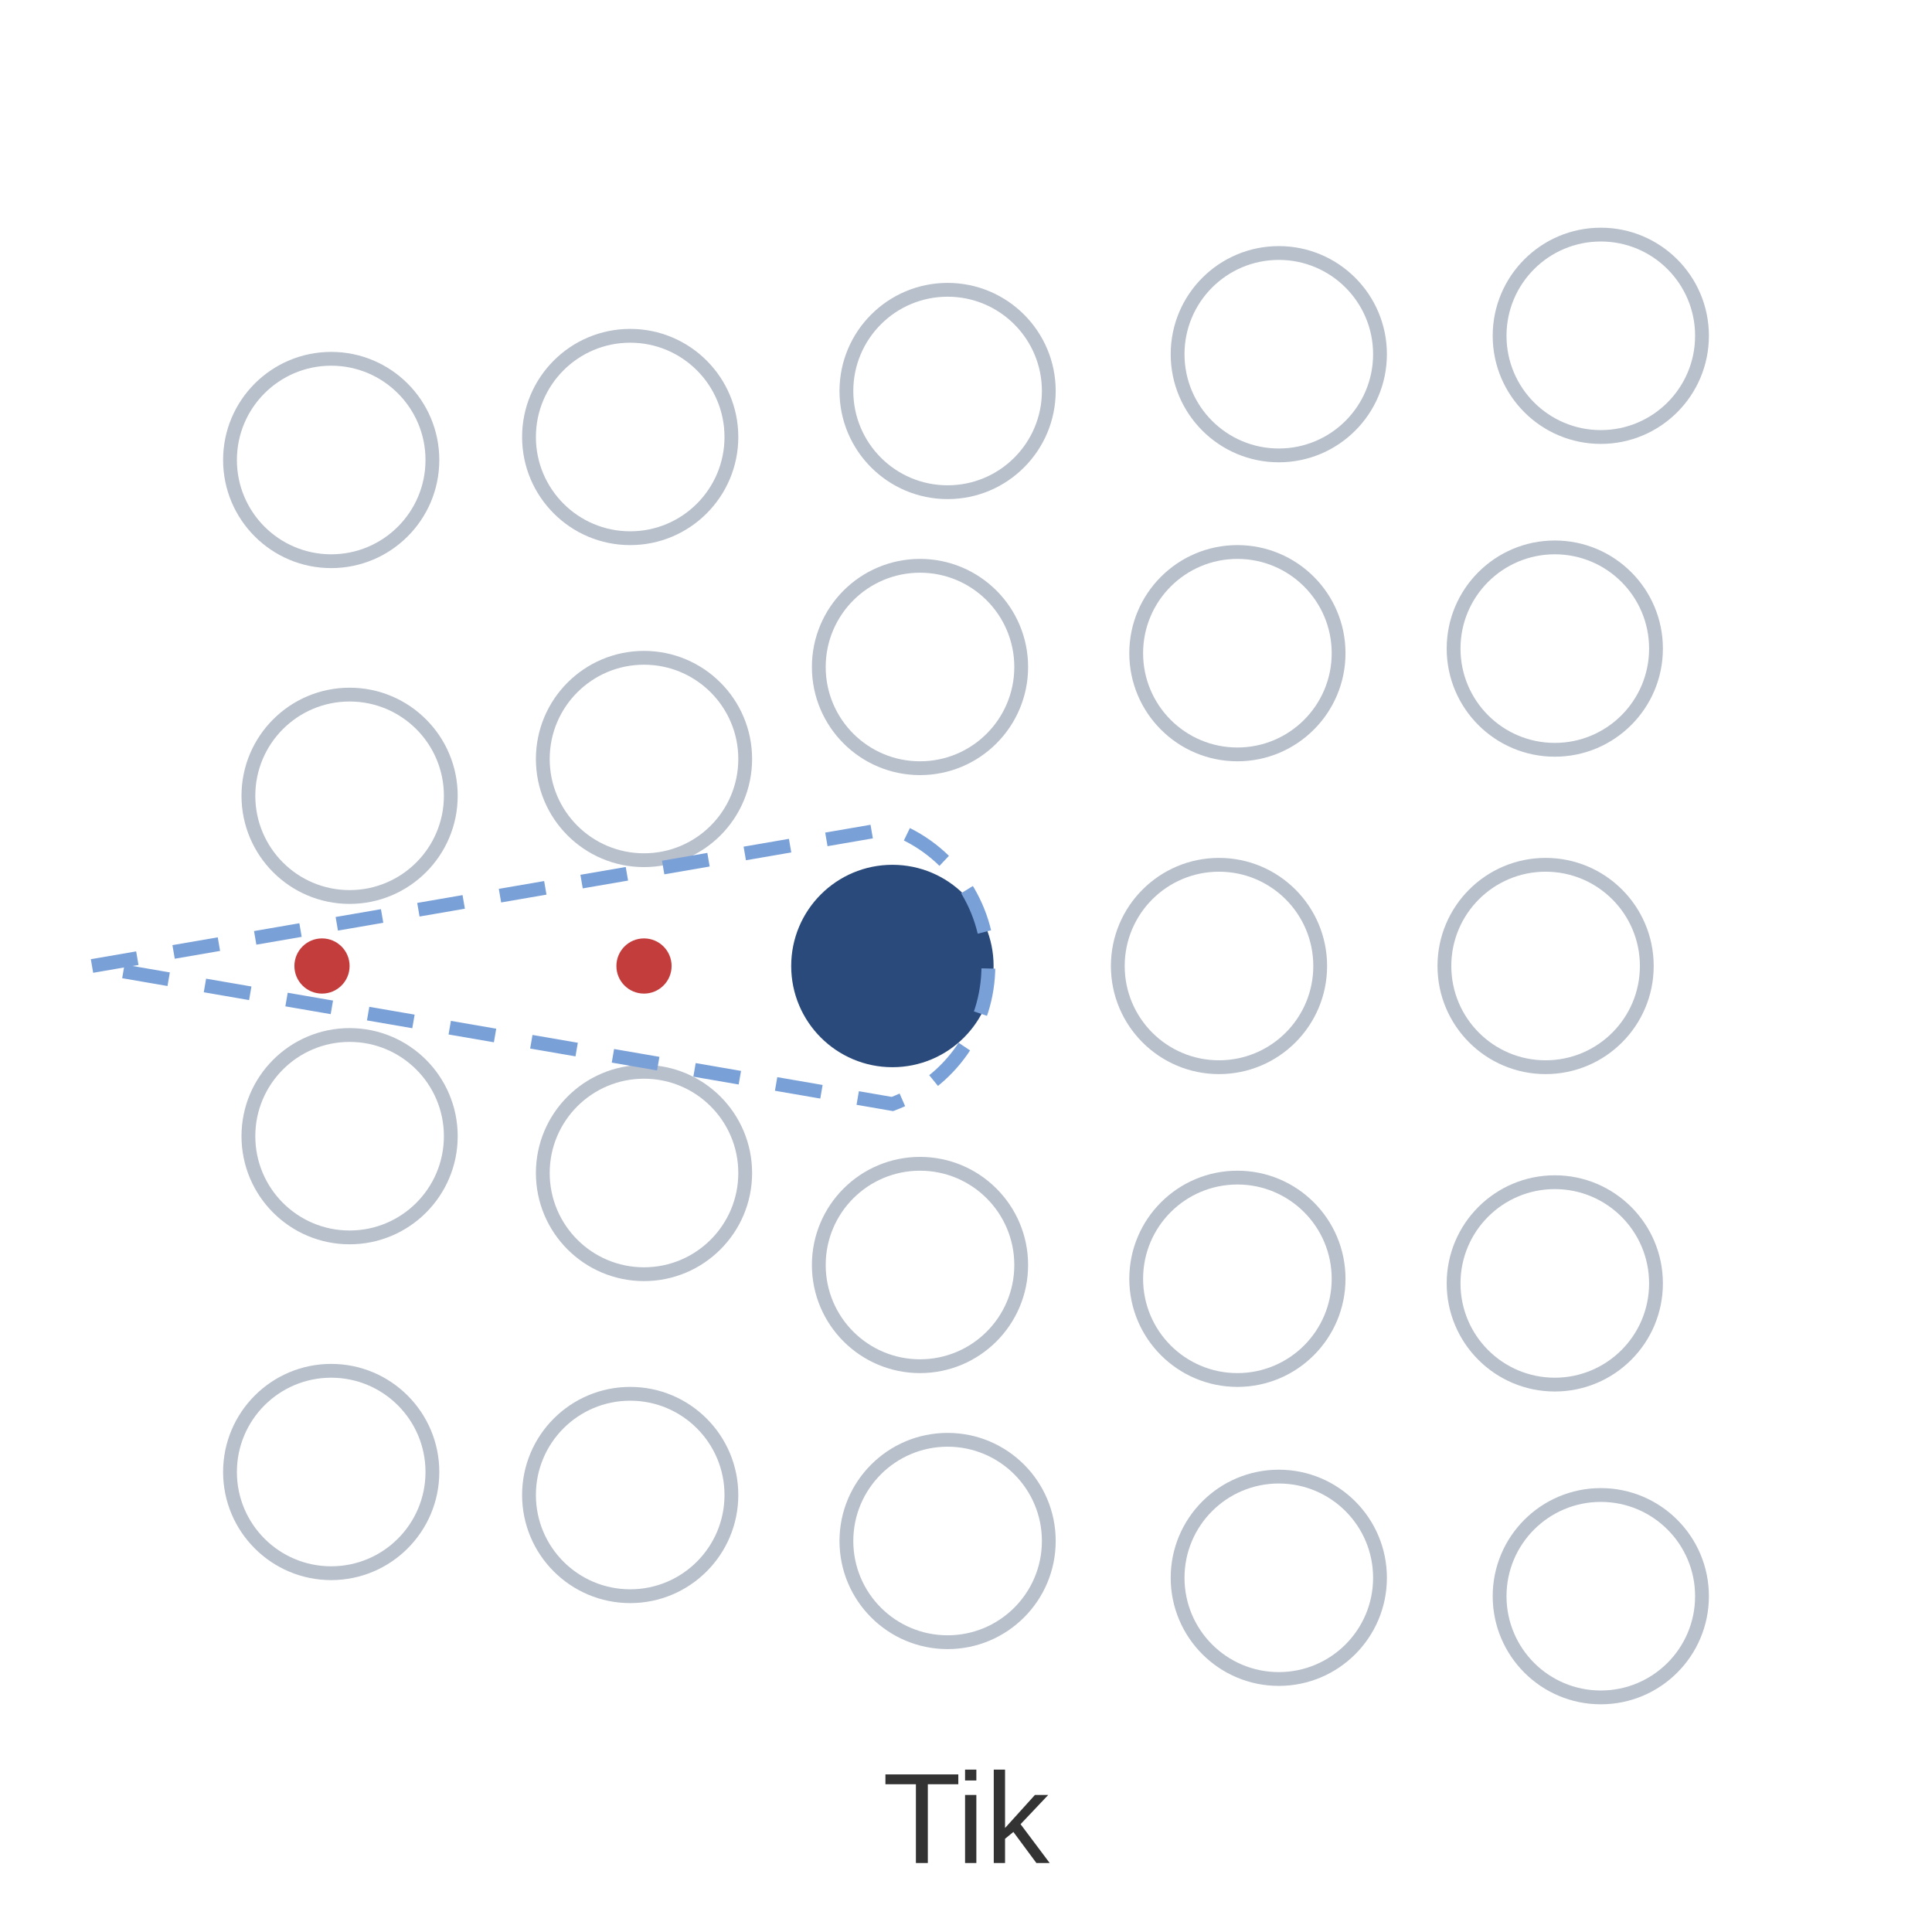
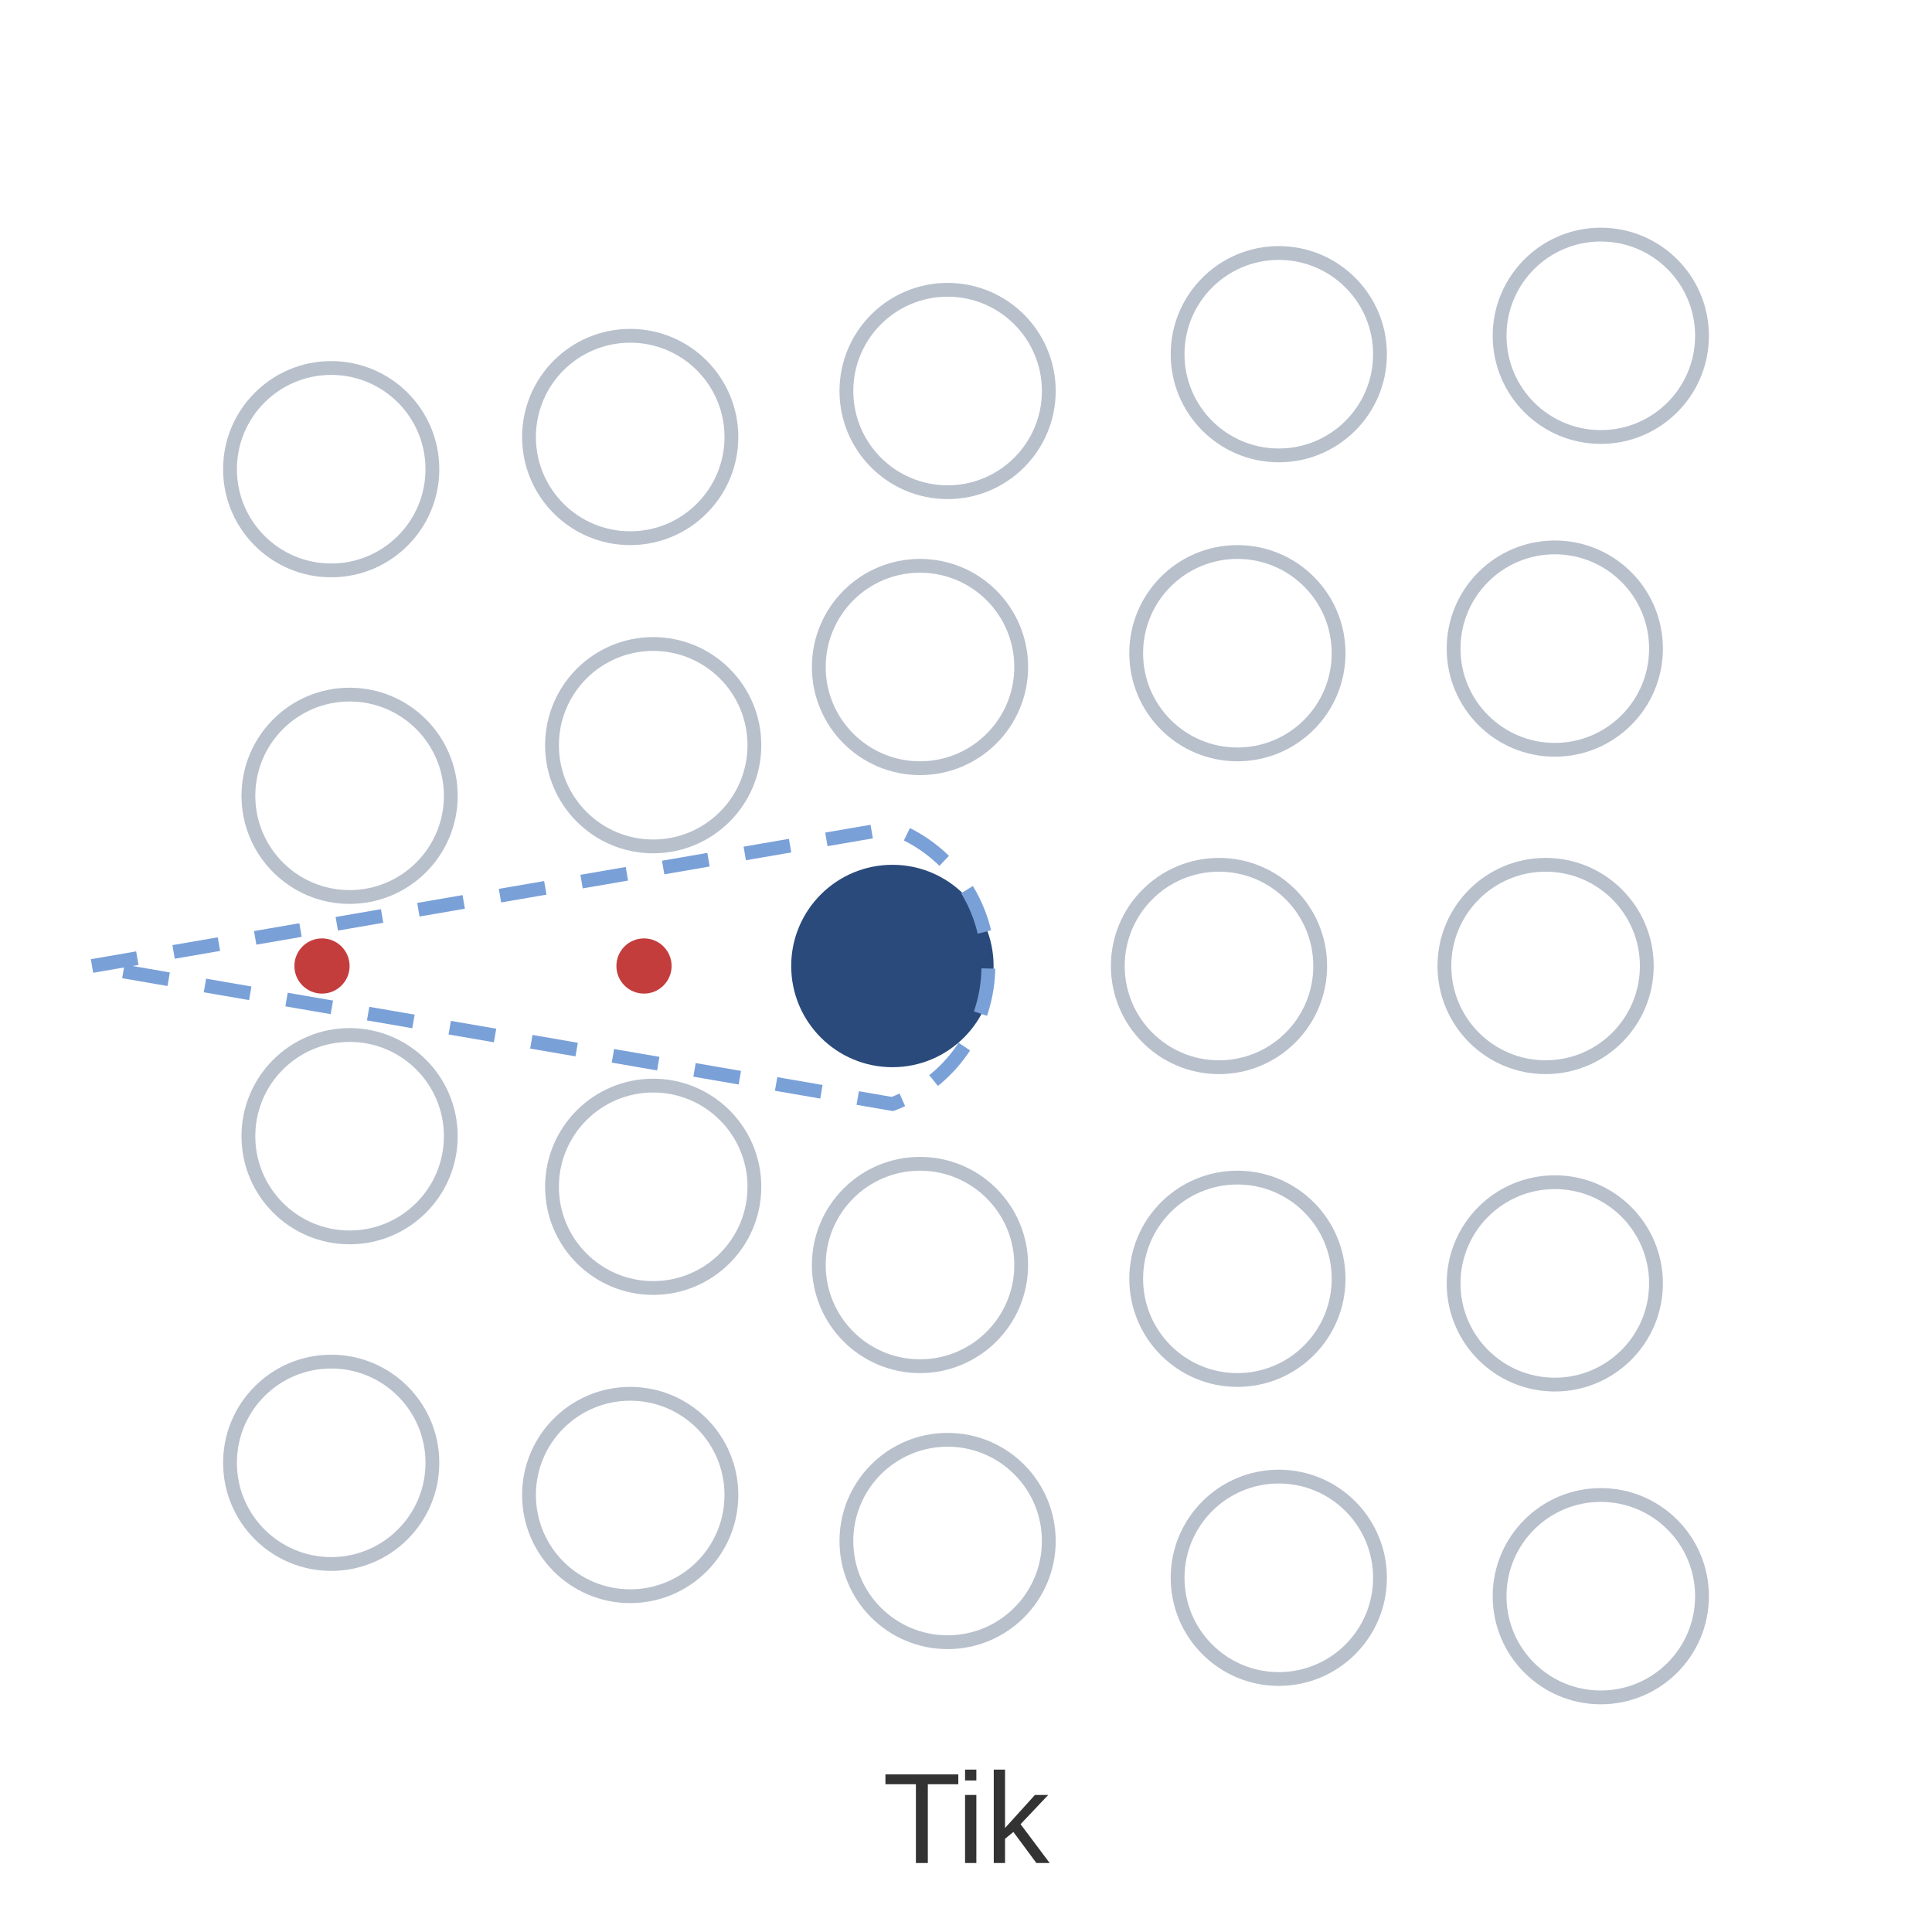
<svg xmlns="http://www.w3.org/2000/svg" width="420" height="420" viewBox="0 0 420 420">
  <rect width="100%" height="100%" fill="white" />
  <g fill="none" stroke="#b8c0cc" stroke-width="3">
-     <circle cx="72" cy="100" r="22" />
+     <circle cx="72" cy="102" r="22" />
    <circle cx="137" cy="95" r="22" />
    <circle cx="206" cy="85" r="22" />
    <circle cx="278" cy="77" r="22" />
    <circle cx="348" cy="73" r="22" />
    <circle cx="76" cy="173" r="22" />
-     <circle cx="140" cy="165" r="22" />
+     <circle cx="142" cy="162" r="22" />
    <circle cx="200" cy="145" r="22" />
    <circle cx="269" cy="142" r="22" />
    <circle cx="338" cy="141" r="22" />
    <circle cx="265" cy="210" r="22" />
    <circle cx="336" cy="210" r="22" />
    <circle cx="76" cy="247" r="22" />
-     <circle cx="140" cy="255" r="22" />
+     <circle cx="142" cy="258" r="22" />
    <circle cx="200" cy="275" r="22" />
    <circle cx="269" cy="278" r="22" />
    <circle cx="338" cy="279" r="22" />
-     <circle cx="72" cy="320" r="22" />
+     <circle cx="72" cy="318" r="22" />
    <circle cx="137" cy="325" r="22" />
    <circle cx="206" cy="335" r="22" />
    <circle cx="278" cy="343" r="22" />
    <circle cx="348" cy="347" r="22" />
  </g>
  <circle cx="194" cy="210" r="22" fill="#294a7a" />
  <circle cx="140" cy="210" r="6" fill="#c43d3d" />
  <circle cx="70" cy="210" r="6" fill="#c43d3d" />
  <path d="   M 20 210   L 194 180   A 32 32 0 0 1 194 240   Z" fill="none" stroke="#7aa0d8" stroke-width="3" stroke-dasharray="10 8" />
  <text x="210" y="405" text-anchor="middle" font-family="Arial, sans-serif" font-size="28" fill="#333">
    Tik
  </text>
</svg>
